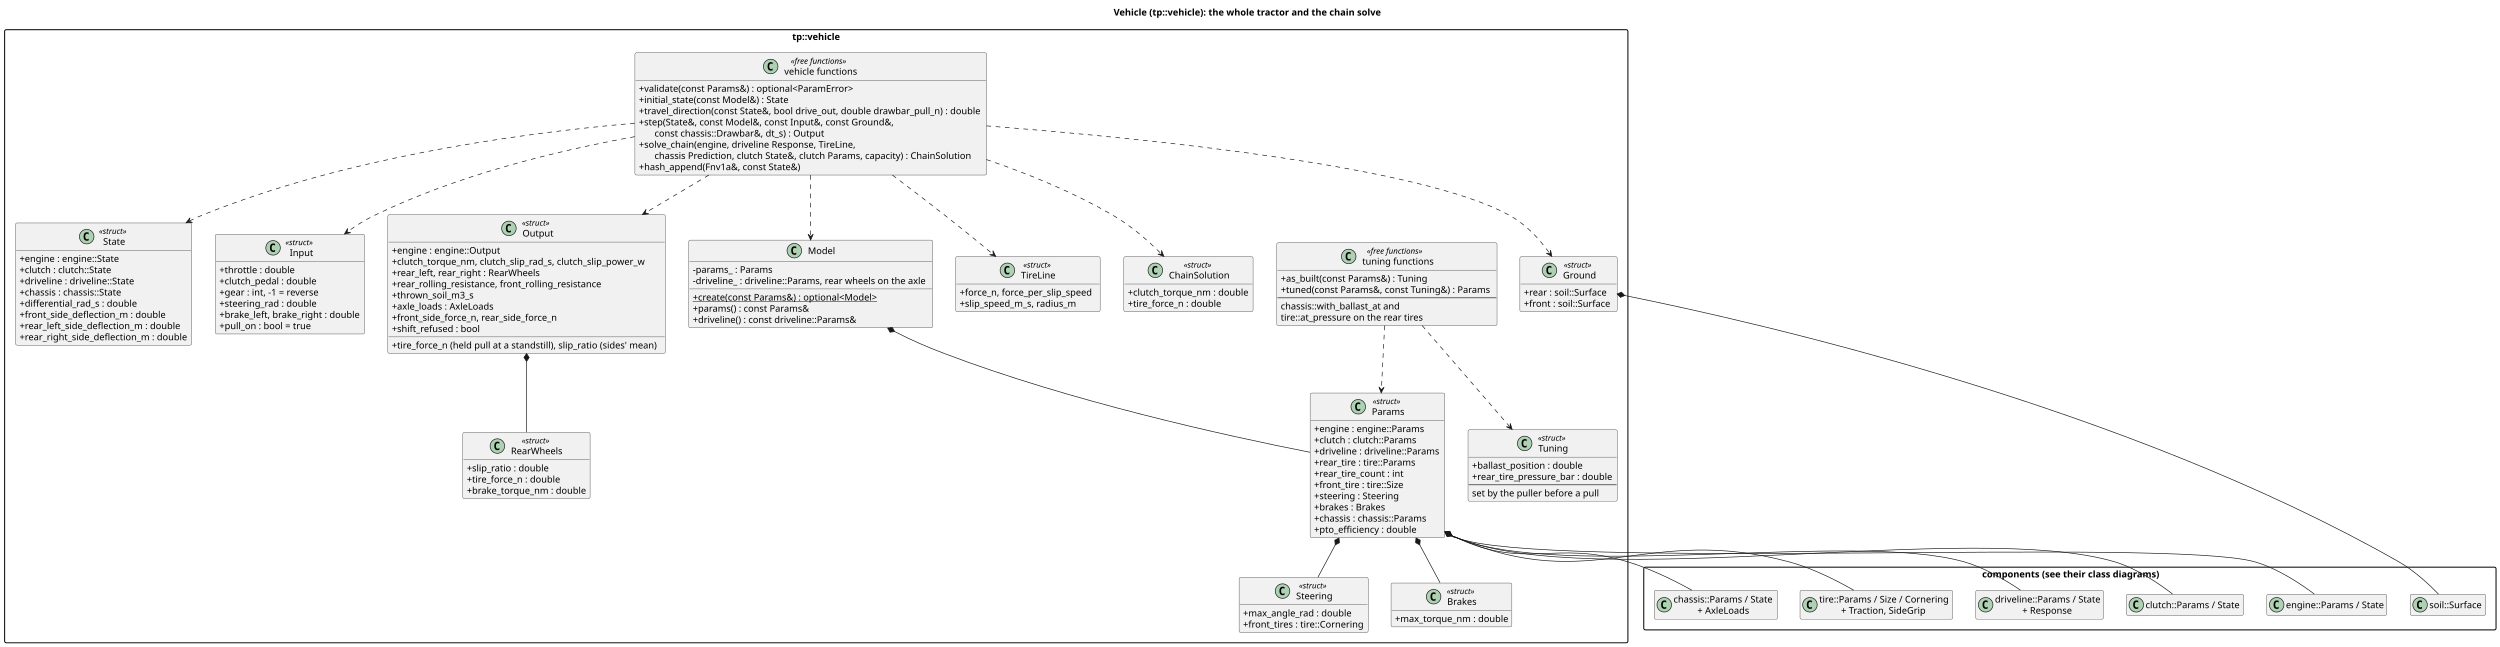
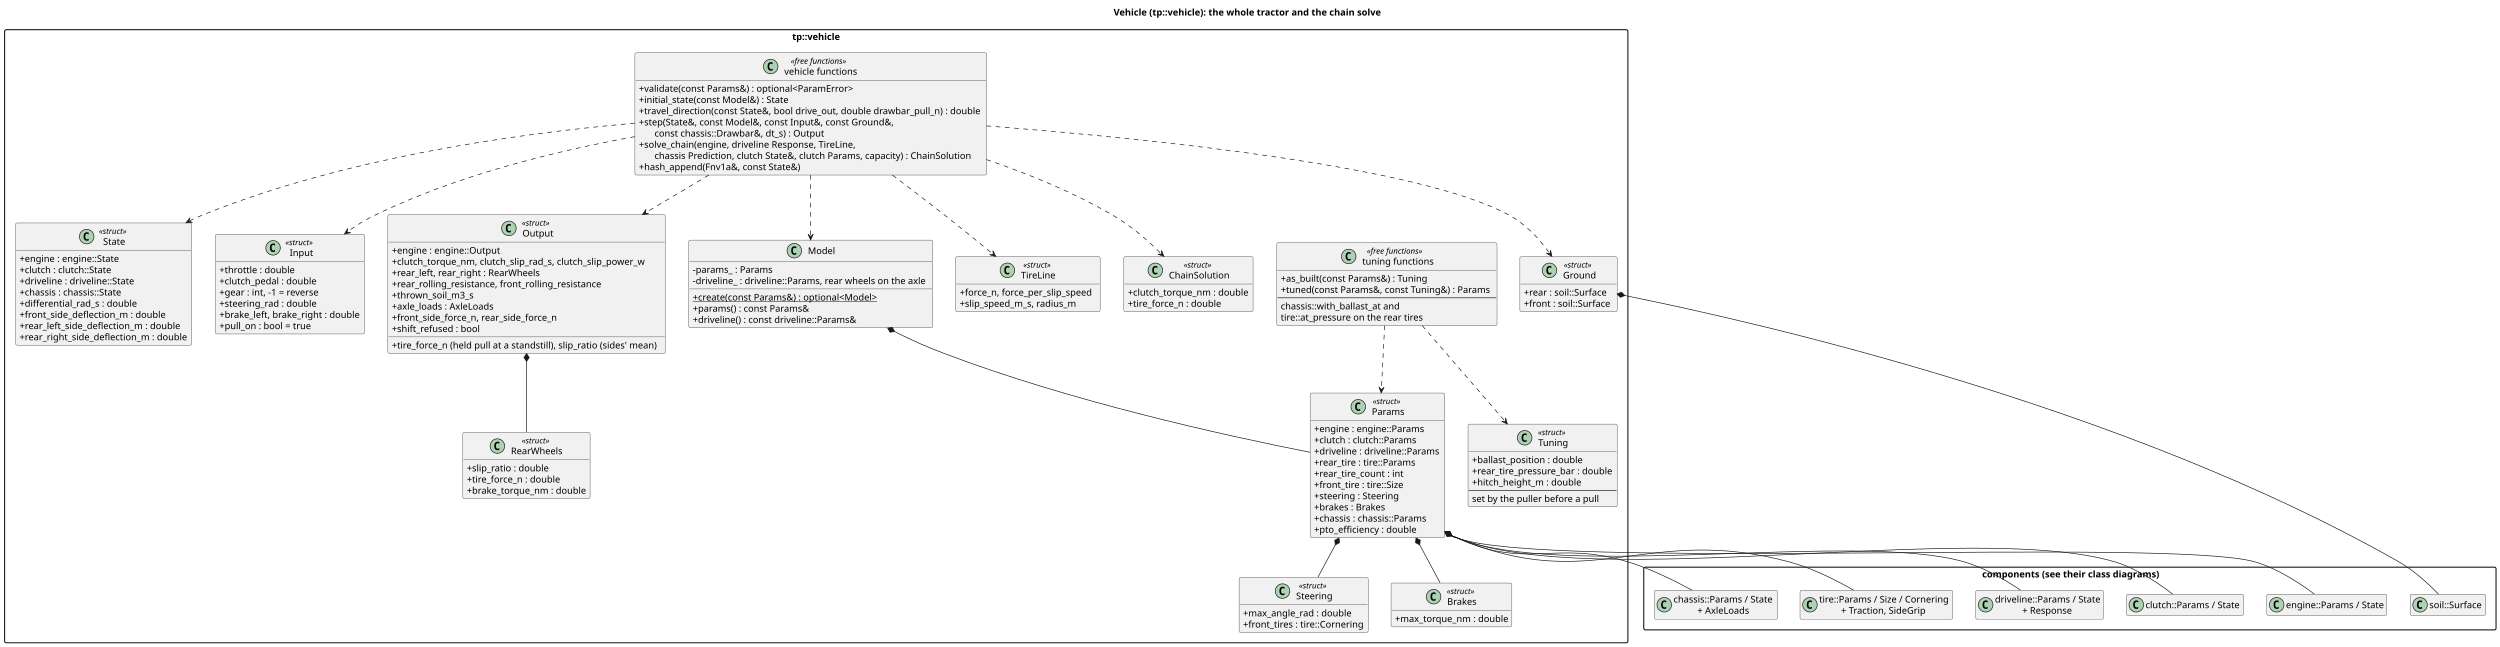
<svg xmlns="http://www.w3.org/2000/svg" contentStyleType="text/css" height="978px" preserveAspectRatio="none" style="width:3784px;height:978px;background:#FFFFFF;" version="1.1" viewBox="0 0 3784 978" width="3784px" zoomAndPan="magnify">
  <defs />
  <g>
    <text fill="#000000" font-family="sans-serif" font-size="14" font-weight="bold" lengthAdjust="spacing" textLength="398.87" x="1685.565" y="23.562">Vehicle (tp::vehicle): the whole tractor and the chain solve</text>
    <g id="cluster_components (see their class diagrams)">
      <rect fill="none" height="95" rx="2.5" ry="2.5" style="stroke:#000000;stroke-width:1.5;" width="1290" x="2488" y="858.439" />
      <text fill="#000000" font-family="sans-serif" font-size="14" font-weight="bold" lengthAdjust="spacing" textLength="265.644" x="3000.178" y="874.002">components (see their class diagrams)</text>
    </g>
    <g id="cluster_tp::vehicle">
      <rect fill="none" height="928" rx="2.5" ry="2.5" style="stroke:#000000;stroke-width:1.5;" width="2457" x="7" y="44.94" />
      <text fill="#000000" font-family="sans-serif" font-size="14" font-weight="bold" lengthAdjust="spacing" textLength="72.919" x="1199.041" y="60.502">tp::vehicle</text>
    </g>
    <g id="elem_Engine">
      <rect codeLine="7" fill="#F1F1F1" height="32" id="Engine" rx="2.5" ry="2.5" style="stroke:#181818;stroke-width:0.5;" width="181.584" x="3431" y="899.439" />
      <ellipse cx="3446" cy="915.439" fill="#ADD1B2" rx="11" ry="11" style="stroke:#181818;stroke-width:1.0;" />
      <path d="M3448.969,921.08 Q3448.391,921.377 3447.75,921.518 Q3447.109,921.674 3446.406,921.674 Q3443.906,921.674 3442.578,920.033 Q3441.266,918.377 3441.266,915.252 Q3441.266,912.127 3442.578,910.471 Q3443.906,908.814 3446.406,908.814 Q3447.109,908.814 3447.75,908.971 Q3448.406,909.127 3448.969,909.424 L3448.969,912.143 Q3448.344,911.564 3447.75,911.299 Q3447.156,911.018 3446.531,911.018 Q3445.188,911.018 3444.5,912.096 Q3443.812,913.158 3443.812,915.252 Q3443.812,917.346 3444.5,918.424 Q3445.188,919.486 3446.531,919.486 Q3447.156,919.486 3447.75,919.221 Q3448.344,918.939 3448.969,918.361 L3448.969,921.08 Z " fill="#000000" />
      <text fill="#000000" font-family="sans-serif" font-size="14" lengthAdjust="spacing" textLength="149.584" x="3460" y="920.532">engine::Params / State</text>
    </g>
    <g id="elem_Clutch">
      <rect codeLine="8" fill="#F1F1F1" height="32" id="Clutch" rx="2.5" ry="2.5" style="stroke:#181818;stroke-width:0.5;" width="177.264" x="3218.5" y="899.439" />
      <ellipse cx="3233.5" cy="915.439" fill="#ADD1B2" rx="11" ry="11" style="stroke:#181818;stroke-width:1.0;" />
      <path d="M3236.469,921.08 Q3235.891,921.377 3235.25,921.518 Q3234.609,921.674 3233.906,921.674 Q3231.406,921.674 3230.078,920.033 Q3228.766,918.377 3228.766,915.252 Q3228.766,912.127 3230.078,910.471 Q3231.406,908.814 3233.906,908.814 Q3234.609,908.814 3235.25,908.971 Q3235.906,909.127 3236.469,909.424 L3236.469,912.143 Q3235.844,911.564 3235.25,911.299 Q3234.656,911.018 3234.031,911.018 Q3232.688,911.018 3232,912.096 Q3231.312,913.158 3231.312,915.252 Q3231.312,917.346 3232,918.424 Q3232.688,919.486 3234.031,919.486 Q3234.656,919.486 3235.25,919.221 Q3235.844,918.939 3236.469,918.361 L3236.469,921.08 Z " fill="#000000" />
      <text fill="#000000" font-family="sans-serif" font-size="14" lengthAdjust="spacing" textLength="145.264" x="3247.5" y="920.532">clutch::Params / State</text>
    </g>
    <g id="elem_Driveline">
      <rect codeLine="9" fill="#F1F1F1" height="43.879" id="Driveline" rx="2.5" ry="2.5" style="stroke:#181818;stroke-width:0.5;" width="193.219" x="2990.5" y="893.439" />
      <ellipse cx="3005.5" cy="915.379" fill="#ADD1B2" rx="11" ry="11" style="stroke:#181818;stroke-width:1.0;" />
      <path d="M3008.469,921.019 Q3007.891,921.316 3007.25,921.457 Q3006.609,921.613 3005.906,921.613 Q3003.406,921.613 3002.078,919.973 Q3000.766,918.316 3000.766,915.191 Q3000.766,912.066 3002.078,910.41 Q3003.406,908.754 3005.906,908.754 Q3006.609,908.754 3007.25,908.91 Q3007.906,909.066 3008.469,909.363 L3008.469,912.082 Q3007.844,911.504 3007.25,911.238 Q3006.656,910.957 3006.031,910.957 Q3004.688,910.957 3004,912.035 Q3003.312,913.098 3003.312,915.191 Q3003.312,917.285 3004,918.363 Q3004.688,919.426 3006.031,919.426 Q3006.656,919.426 3007.25,919.16 Q3007.844,918.879 3008.469,918.301 L3008.469,921.019 Z " fill="#000000" />
      <text fill="#000000" font-family="sans-serif" font-size="14" lengthAdjust="spacing" textLength="161.219" x="3019.5" y="912.002">driveline::Params / State</text>
      <text fill="#000000" font-family="sans-serif" font-size="14" lengthAdjust="spacing" textLength="78.552" x="3060.834" y="928.941">+ Response</text>
    </g>
    <g id="elem_Tire">
      <rect codeLine="10" fill="#F1F1F1" height="43.879" id="Tire" rx="2.5" ry="2.5" style="stroke:#181818;stroke-width:0.5;" width="231.008" x="2724.5" y="893.439" />
      <ellipse cx="2739.5" cy="915.379" fill="#ADD1B2" rx="11" ry="11" style="stroke:#181818;stroke-width:1.0;" />
      <path d="M2742.469,921.019 Q2741.891,921.316 2741.25,921.457 Q2740.609,921.613 2739.906,921.613 Q2737.406,921.613 2736.078,919.973 Q2734.766,918.316 2734.766,915.191 Q2734.766,912.066 2736.078,910.41 Q2737.406,908.754 2739.906,908.754 Q2740.609,908.754 2741.25,908.91 Q2741.906,909.066 2742.469,909.363 L2742.469,912.082 Q2741.844,911.504 2741.25,911.238 Q2740.656,910.957 2740.031,910.957 Q2738.688,910.957 2738,912.035 Q2737.312,913.098 2737.312,915.191 Q2737.312,917.285 2738,918.363 Q2738.688,919.426 2740.031,919.426 Q2740.656,919.426 2741.25,919.16 Q2741.844,918.879 2742.469,918.301 L2742.469,921.019 Z " fill="#000000" />
      <text fill="#000000" font-family="sans-serif" font-size="14" lengthAdjust="spacing" textLength="199.008" x="2753.5" y="912.002">tire::Params / Size / Cornering</text>
      <text fill="#000000" font-family="sans-serif" font-size="14" lengthAdjust="spacing" textLength="132.761" x="2786.624" y="928.941">+ Traction, SideGrip</text>
    </g>
    <g id="elem_Surface">
      <rect codeLine="11" fill="#F1F1F1" height="32" id="Surface" rx="2.5" ry="2.5" style="stroke:#181818;stroke-width:0.5;" width="114.366" x="3648" y="899.439" />
      <ellipse cx="3663" cy="915.439" fill="#ADD1B2" rx="11" ry="11" style="stroke:#181818;stroke-width:1.0;" />
      <path d="M3665.969,921.08 Q3665.391,921.377 3664.75,921.518 Q3664.109,921.674 3663.406,921.674 Q3660.906,921.674 3659.578,920.033 Q3658.266,918.377 3658.266,915.252 Q3658.266,912.127 3659.578,910.471 Q3660.906,908.814 3663.406,908.814 Q3664.109,908.814 3664.75,908.971 Q3665.406,909.127 3665.969,909.424 L3665.969,912.143 Q3665.344,911.564 3664.75,911.299 Q3664.156,911.018 3663.531,911.018 Q3662.188,911.018 3661.5,912.096 Q3660.812,913.158 3660.812,915.252 Q3660.812,917.346 3661.5,918.424 Q3662.188,919.486 3663.531,919.486 Q3664.156,919.486 3664.75,919.221 Q3665.344,918.939 3665.969,918.361 L3665.969,921.08 Z " fill="#000000" />
      <text fill="#000000" font-family="sans-serif" font-size="14" lengthAdjust="spacing" textLength="82.366" x="3677" y="920.532">soil::Surface</text>
    </g>
    <g id="elem_Chassis">
      <rect codeLine="12" fill="#F1F1F1" height="43.879" id="Chassis" rx="2.5" ry="2.5" style="stroke:#181818;stroke-width:0.5;" width="186.438" x="2504" y="893.439" />
      <ellipse cx="2519" cy="915.379" fill="#ADD1B2" rx="11" ry="11" style="stroke:#181818;stroke-width:1.0;" />
      <path d="M2521.969,921.019 Q2521.391,921.316 2520.75,921.457 Q2520.109,921.613 2519.406,921.613 Q2516.906,921.613 2515.578,919.973 Q2514.266,918.316 2514.266,915.191 Q2514.266,912.066 2515.578,910.41 Q2516.906,908.754 2519.406,908.754 Q2520.109,908.754 2520.75,908.91 Q2521.406,909.066 2521.969,909.363 L2521.969,912.082 Q2521.344,911.504 2520.75,911.238 Q2520.156,910.957 2519.531,910.957 Q2518.188,910.957 2517.5,912.035 Q2516.812,913.098 2516.812,915.191 Q2516.812,917.285 2517.5,918.363 Q2518.188,919.426 2519.531,919.426 Q2520.156,919.426 2520.75,919.16 Q2521.344,918.879 2521.969,918.301 L2521.969,921.019 Z " fill="#000000" />
      <text fill="#000000" font-family="sans-serif" font-size="14" lengthAdjust="spacing" textLength="154.438" x="2533" y="912.002">chassis::Params / State</text>
      <text fill="#000000" font-family="sans-serif" font-size="14" lengthAdjust="spacing" textLength="82.189" x="2569.124" y="928.941">+ AxleLoads</text>
    </g>
    <g id="elem_Params">
      <rect codeLine="16" fill="#F1F1F1" height="218.853" id="Params" rx="2.5" ry="2.5" style="stroke:#181818;stroke-width:0.5;" width="203.782" x="1983" y="594.939" />
      <ellipse cx="2055.847" cy="615.669" fill="#ADD1B2" rx="11" ry="11" style="stroke:#181818;stroke-width:1.0;" />
      <path d="M2058.816,621.31 Q2058.238,621.606 2057.597,621.747 Q2056.956,621.903 2056.253,621.903 Q2053.753,621.903 2052.425,620.263 Q2051.113,618.606 2051.113,615.481 Q2051.113,612.356 2052.425,610.7 Q2053.753,609.044 2056.253,609.044 Q2056.956,609.044 2057.597,609.2 Q2058.253,609.356 2058.816,609.653 L2058.816,612.372 Q2058.191,611.794 2057.597,611.528 Q2057.003,611.247 2056.378,611.247 Q2055.035,611.247 2054.347,612.325 Q2053.66,613.388 2053.66,615.481 Q2053.66,617.575 2054.347,618.653 Q2055.035,619.716 2056.378,619.716 Q2057.003,619.716 2057.597,619.45 Q2058.191,619.169 2058.816,618.591 L2058.816,621.31 Z " fill="#000000" />
      <text fill="#000000" font-family="sans-serif" font-size="12" font-style="italic" lengthAdjust="spacing" textLength="46.676" x="2077.803" y="611.564">«struct»</text>
      <text fill="#000000" font-family="sans-serif" font-size="14" lengthAdjust="spacing" textLength="49.588" x="2076.347" y="628.021">Params</text>
      <line style="stroke:#181818;stroke-width:0.5;" x1="1984" x2="2185.782" y1="636.398" y2="636.398" />
      <text fill="#000000" font-family="sans-serif" font-size="14" lengthAdjust="spacing" textLength="168.513" x="1989" y="653.961">+engine : engine::Params</text>
      <text fill="#000000" font-family="sans-serif" font-size="14" lengthAdjust="spacing" textLength="159.872" x="1989" y="670.9">+clutch : clutch::Params</text>
      <text fill="#000000" font-family="sans-serif" font-size="14" lengthAdjust="spacing" textLength="191.782" x="1989" y="687.84">+driveline : driveline::Params</text>
      <text fill="#000000" font-family="sans-serif" font-size="14" lengthAdjust="spacing" textLength="154.581" x="1989" y="704.779">+rear_tire : tire::Params</text>
      <text fill="#000000" font-family="sans-serif" font-size="14" lengthAdjust="spacing" textLength="135.673" x="1989" y="721.719">+rear_tire_count : int</text>
      <text fill="#000000" font-family="sans-serif" font-size="14" lengthAdjust="spacing" textLength="138.394" x="1989" y="738.658">+front_tire : tire::Size</text>
      <text fill="#000000" font-family="sans-serif" font-size="14" lengthAdjust="spacing" textLength="130.389" x="1989" y="755.598">+steering : Steering</text>
      <text fill="#000000" font-family="sans-serif" font-size="14" lengthAdjust="spacing" textLength="111.638" x="1989" y="772.537">+brakes : Brakes</text>
      <text fill="#000000" font-family="sans-serif" font-size="14" lengthAdjust="spacing" textLength="178.22" x="1989" y="789.477">+chassis : chassis::Params</text>
      <text fill="#000000" font-family="sans-serif" font-size="14" lengthAdjust="spacing" textLength="160.077" x="1989" y="806.416">+pto_efficiency : double</text>
    </g>
    <g id="elem_Steering">
      <rect codeLine="28" fill="#F1F1F1" height="83.338" id="Steering" rx="2.5" ry="2.5" style="stroke:#181818;stroke-width:0.5;" width="195.36" x="1875.5" y="873.939" />
      <ellipse cx="1941.227" cy="894.669" fill="#ADD1B2" rx="11" ry="11" style="stroke:#181818;stroke-width:1.0;" />
      <path d="M1944.196,900.31 Q1943.618,900.606 1942.977,900.747 Q1942.337,900.903 1941.634,900.903 Q1939.134,900.903 1937.806,899.263 Q1936.493,897.606 1936.493,894.481 Q1936.493,891.356 1937.806,889.7 Q1939.134,888.044 1941.634,888.044 Q1942.337,888.044 1942.977,888.2 Q1943.634,888.356 1944.196,888.653 L1944.196,891.372 Q1943.571,890.794 1942.977,890.528 Q1942.384,890.247 1941.759,890.247 Q1940.415,890.247 1939.727,891.325 Q1939.04,892.388 1939.04,894.481 Q1939.04,896.575 1939.727,897.653 Q1940.415,898.716 1941.759,898.716 Q1942.384,898.716 1942.977,898.45 Q1943.571,898.169 1944.196,897.591 L1944.196,900.31 Z " fill="#000000" />
      <text fill="#000000" font-family="sans-serif" font-size="12" font-style="italic" lengthAdjust="spacing" textLength="46.676" x="1966.092" y="890.564">«struct»</text>
      <text fill="#000000" font-family="sans-serif" font-size="14" lengthAdjust="spacing" textLength="55.405" x="1961.727" y="907.021">Steering</text>
      <line style="stroke:#181818;stroke-width:0.5;" x1="1876.5" x2="2069.86" y1="915.398" y2="915.398" />
      <text fill="#000000" font-family="sans-serif" font-size="14" lengthAdjust="spacing" textLength="165.054" x="1881.5" y="932.961">+max_angle_rad : double</text>
      <text fill="#000000" font-family="sans-serif" font-size="14" lengthAdjust="spacing" textLength="183.36" x="1881.5" y="949.9">+front_tires : tire::Cornering</text>
    </g>
    <g id="elem_Brakes">
      <rect codeLine="32" fill="#F1F1F1" height="66.398" id="Brakes" rx="2.5" ry="2.5" style="stroke:#181818;stroke-width:0.5;" width="182.871" x="2105.5" y="882.439" />
      <ellipse cx="2169.922" cy="903.169" fill="#ADD1B2" rx="11" ry="11" style="stroke:#181818;stroke-width:1.0;" />
      <path d="M2172.891,908.81 Q2172.312,909.106 2171.672,909.247 Q2171.031,909.403 2170.328,909.403 Q2167.828,909.403 2166.5,907.763 Q2165.188,906.106 2165.188,902.981 Q2165.188,899.856 2166.5,898.2 Q2167.828,896.544 2170.328,896.544 Q2171.031,896.544 2171.672,896.7 Q2172.328,896.856 2172.891,897.153 L2172.891,899.872 Q2172.266,899.294 2171.672,899.028 Q2171.078,898.747 2170.453,898.747 Q2169.109,898.747 2168.422,899.825 Q2167.734,900.888 2167.734,902.981 Q2167.734,905.075 2168.422,906.153 Q2169.109,907.216 2170.453,907.216 Q2171.078,907.216 2171.672,906.95 Q2172.266,906.669 2172.891,906.091 L2172.891,908.81 Z " fill="#000000" />
      <text fill="#000000" font-family="sans-serif" font-size="12" font-style="italic" lengthAdjust="spacing" textLength="46.676" x="2189.848" y="899.064">«struct»</text>
      <text fill="#000000" font-family="sans-serif" font-size="14" lengthAdjust="spacing" textLength="45.527" x="2190.422" y="915.521">Brakes</text>
      <line style="stroke:#181818;stroke-width:0.5;" x1="2106.5" x2="2287.371" y1="923.898" y2="923.898" />
      <text fill="#000000" font-family="sans-serif" font-size="14" lengthAdjust="spacing" textLength="170.871" x="2111.5" y="941.461">+max_torque_nm : double</text>
    </g>
    <g id="elem_Model">
      <rect codeLine="35" fill="#F1F1F1" height="132.697" id="Model" rx="2.5" ry="2.5" style="stroke:#181818;stroke-width:0.5;" width="369.212" x="1042.5" y="363.44" />
      <ellipse cx="1202.273" cy="379.44" fill="#ADD1B2" rx="11" ry="11" style="stroke:#181818;stroke-width:1.0;" />
      <path d="M1205.242,385.08 Q1204.664,385.377 1204.023,385.518 Q1203.382,385.674 1202.679,385.674 Q1200.179,385.674 1198.851,384.033 Q1197.539,382.377 1197.539,379.252 Q1197.539,376.127 1198.851,374.471 Q1200.179,372.815 1202.679,372.815 Q1203.382,372.815 1204.023,372.971 Q1204.679,373.127 1205.242,373.424 L1205.242,376.143 Q1204.617,375.565 1204.023,375.299 Q1203.429,375.018 1202.804,375.018 Q1201.46,375.018 1200.773,376.096 Q1200.085,377.158 1200.085,379.252 Q1200.085,381.346 1200.773,382.424 Q1201.46,383.486 1202.804,383.486 Q1203.429,383.486 1204.023,383.221 Q1204.617,382.94 1205.242,382.361 L1205.242,385.08 Z " fill="#000000" />
      <text fill="#000000" font-family="sans-serif" font-size="14" lengthAdjust="spacing" textLength="41.166" x="1222.773" y="384.532">Model</text>
      <line style="stroke:#181818;stroke-width:0.5;" x1="1043.5" x2="1410.712" y1="395.44" y2="395.44" />
      <text fill="#000000" font-family="sans-serif" font-size="14" lengthAdjust="spacing" textLength="123.539" x="1048.5" y="413.002">-params_ : Params</text>
      <text fill="#000000" font-family="sans-serif" font-size="14" lengthAdjust="spacing" textLength="357.212" x="1048.5" y="429.941">-driveline_ : driveline::Params, rear wheels on the axle</text>
      <line style="stroke:#181818;stroke-width:0.5;" x1="1043.5" x2="1410.712" y1="437.318" y2="437.318" />
      <text fill="#000000" font-family="sans-serif" font-size="14" lengthAdjust="spacing" text-decoration="underline" textLength="285.141" x="1048.5" y="454.881">+create(const Params&amp;) : optional&lt;Model&gt;</text>
      <text fill="#000000" font-family="sans-serif" font-size="14" lengthAdjust="spacing" textLength="179.778" x="1048.5" y="471.82">+params() : const Params&amp;</text>
      <text fill="#000000" font-family="sans-serif" font-size="14" lengthAdjust="spacing" textLength="251.583" x="1048.5" y="488.76">+driveline() : const driveline::Params&amp;</text>
    </g>
    <g id="elem_State">
      <rect codeLine="42" fill="#F1F1F1" height="184.975" id="State" rx="2.5" ry="2.5" style="stroke:#181818;stroke-width:0.5;" width="266.632" x="23.5" y="337.44" />
      <ellipse cx="131.228" cy="358.169" fill="#ADD1B2" rx="11" ry="11" style="stroke:#181818;stroke-width:1.0;" />
      <path d="M134.197,363.81 Q133.619,364.106 132.978,364.247 Q132.337,364.403 131.634,364.403 Q129.134,364.403 127.806,362.763 Q126.494,361.106 126.494,357.981 Q126.494,354.856 127.806,353.2 Q129.134,351.544 131.634,351.544 Q132.337,351.544 132.978,351.7 Q133.634,351.856 134.197,352.153 L134.197,354.872 Q133.572,354.294 132.978,354.028 Q132.384,353.747 131.759,353.747 Q130.416,353.747 129.728,354.825 Q129.041,355.888 129.041,357.981 Q129.041,360.075 129.728,361.153 Q130.416,362.216 131.759,362.216 Q132.384,362.216 132.978,361.95 Q133.572,361.669 134.197,361.091 L134.197,363.81 Z " fill="#000000" />
      <text fill="#000000" font-family="sans-serif" font-size="12" font-style="italic" lengthAdjust="spacing" textLength="46.676" x="149.728" y="354.065">«struct»</text>
      <text fill="#000000" font-family="sans-serif" font-size="14" lengthAdjust="spacing" textLength="34.166" x="155.983" y="370.522">State</text>
      <line style="stroke:#181818;stroke-width:0.5;" x1="24.5" x2="289.132" y1="378.898" y2="378.898" />
      <text fill="#000000" font-family="sans-serif" font-size="14" lengthAdjust="spacing" textLength="153.091" x="29.5" y="396.461">+engine : engine::State</text>
      <text fill="#000000" font-family="sans-serif" font-size="14" lengthAdjust="spacing" textLength="144.45" x="29.5" y="413.4">+clutch : clutch::State</text>
      <text fill="#000000" font-family="sans-serif" font-size="14" lengthAdjust="spacing" textLength="176.36" x="29.5" y="430.34">+driveline : driveline::State</text>
      <text fill="#000000" font-family="sans-serif" font-size="14" lengthAdjust="spacing" textLength="162.798" x="29.5" y="447.279">+chassis : chassis::State</text>
      <text fill="#000000" font-family="sans-serif" font-size="14" lengthAdjust="spacing" textLength="179.819" x="29.5" y="464.219">+differential_rad_s : double</text>
      <text fill="#000000" font-family="sans-serif" font-size="14" lengthAdjust="spacing" textLength="223.275" x="29.5" y="481.158">+front_side_deflection_m : double</text>
      <text fill="#000000" font-family="sans-serif" font-size="14" lengthAdjust="spacing" textLength="245.841" x="29.5" y="498.098">+rear_left_side_deflection_m : double</text>
      <text fill="#000000" font-family="sans-serif" font-size="14" lengthAdjust="spacing" textLength="254.632" x="29.5" y="515.037">+rear_right_side_deflection_m : double</text>
    </g>
    <g id="elem_Input">
      <rect codeLine="52" fill="#F1F1F1" height="151.096" id="Input" rx="2.5" ry="2.5" style="stroke:#181818;stroke-width:0.5;" width="225.801" x="326" y="354.44" />
      <ellipse cx="413.312" cy="375.169" fill="#ADD1B2" rx="11" ry="11" style="stroke:#181818;stroke-width:1.0;" />
      <path d="M416.281,380.81 Q415.703,381.106 415.062,381.247 Q414.422,381.403 413.719,381.403 Q411.219,381.403 409.891,379.763 Q408.578,378.106 408.578,374.981 Q408.578,371.856 409.891,370.2 Q411.219,368.544 413.719,368.544 Q414.422,368.544 415.062,368.7 Q415.719,368.856 416.281,369.153 L416.281,371.872 Q415.656,371.294 415.062,371.028 Q414.469,370.747 413.844,370.747 Q412.5,370.747 411.812,371.825 Q411.125,372.888 411.125,374.981 Q411.125,377.075 411.812,378.153 Q412.5,379.216 413.844,379.216 Q414.469,379.216 415.062,378.95 Q415.656,378.669 416.281,378.091 L416.281,380.81 Z " fill="#000000" />
      <text fill="#000000" font-family="sans-serif" font-size="12" font-style="italic" lengthAdjust="spacing" textLength="46.676" x="431.812" y="371.065">«struct»</text>
      <text fill="#000000" font-family="sans-serif" font-size="14" lengthAdjust="spacing" textLength="33.462" x="438.419" y="387.522">Input</text>
      <line style="stroke:#181818;stroke-width:0.5;" x1="327" x2="550.801" y1="395.898" y2="395.898" />
      <text fill="#000000" font-family="sans-serif" font-size="14" lengthAdjust="spacing" textLength="113.777" x="332" y="413.461">+throttle : double</text>
      <text fill="#000000" font-family="sans-serif" font-size="14" lengthAdjust="spacing" textLength="150.008" x="332" y="430.4">+clutch_pedal : double</text>
      <text fill="#000000" font-family="sans-serif" font-size="14" lengthAdjust="spacing" textLength="154.82" x="332" y="447.34">+gear : int, -1 = reverse</text>
      <text fill="#000000" font-family="sans-serif" font-size="14" lengthAdjust="spacing" textLength="148.442" x="332" y="464.279">+steering_rad : double</text>
      <text fill="#000000" font-family="sans-serif" font-size="14" lengthAdjust="spacing" textLength="213.801" x="332" y="481.219">+brake_left, brake_right : double</text>
      <text fill="#000000" font-family="sans-serif" font-size="14" lengthAdjust="spacing" textLength="140.034" x="332" y="498.158">+pull_on : bool = true</text>
    </g>
    <g id="elem_RearWheels">
      <rect codeLine="60" fill="#F1F1F1" height="100.277" id="RearWheels" rx="2.5" ry="2.5" style="stroke:#181818;stroke-width:0.5;" width="192.653" x="700.5" y="654.439" />
      <ellipse cx="752.836" cy="675.169" fill="#ADD1B2" rx="11" ry="11" style="stroke:#181818;stroke-width:1.0;" />
      <path d="M755.805,680.81 Q755.227,681.106 754.586,681.247 Q753.945,681.403 753.242,681.403 Q750.742,681.403 749.414,679.763 Q748.102,678.106 748.102,674.981 Q748.102,671.856 749.414,670.2 Q750.742,668.544 753.242,668.544 Q753.945,668.544 754.586,668.7 Q755.242,668.856 755.805,669.153 L755.805,671.872 Q755.18,671.294 754.586,671.028 Q753.992,670.747 753.367,670.747 Q752.023,670.747 751.336,671.825 Q750.648,672.888 750.648,674.981 Q750.648,677.075 751.336,678.153 Q752.023,679.216 753.367,679.216 Q753.992,679.216 754.586,678.95 Q755.18,678.669 755.805,678.091 L755.805,680.81 Z " fill="#000000" />
      <text fill="#000000" font-family="sans-serif" font-size="12" font-style="italic" lengthAdjust="spacing" textLength="46.676" x="789.739" y="671.064">«struct»</text>
      <text fill="#000000" font-family="sans-serif" font-size="14" lengthAdjust="spacing" textLength="79.481" x="773.336" y="687.521">RearWheels</text>
      <line style="stroke:#181818;stroke-width:0.5;" x1="701.5" x2="892.153" y1="695.898" y2="695.898" />
      <text fill="#000000" font-family="sans-serif" font-size="14" lengthAdjust="spacing" textLength="125.166" x="706.5" y="713.461">+slip_ratio : double</text>
      <text fill="#000000" font-family="sans-serif" font-size="14" lengthAdjust="spacing" textLength="143.992" x="706.5" y="730.4">+tire_force_n : double</text>
      <text fill="#000000" font-family="sans-serif" font-size="14" lengthAdjust="spacing" textLength="180.653" x="706.5" y="747.34">+brake_torque_nm : double</text>
    </g>
    <g id="elem_Ground">
      <rect codeLine="65" fill="#F1F1F1" height="83.338" id="Ground" rx="2.5" ry="2.5" style="stroke:#181818;stroke-width:0.5;" width="147.235" x="2300.5" y="388.44" />
      <ellipse cx="2345.251" cy="409.169" fill="#ADD1B2" rx="11" ry="11" style="stroke:#181818;stroke-width:1.0;" />
      <path d="M2348.22,414.81 Q2347.642,415.106 2347.001,415.247 Q2346.361,415.403 2345.658,415.403 Q2343.158,415.403 2341.83,413.763 Q2340.517,412.106 2340.517,408.981 Q2340.517,405.856 2341.83,404.2 Q2343.158,402.544 2345.658,402.544 Q2346.361,402.544 2347.001,402.7 Q2347.658,402.856 2348.22,403.153 L2348.22,405.872 Q2347.595,405.294 2347.001,405.028 Q2346.408,404.747 2345.783,404.747 Q2344.439,404.747 2343.751,405.825 Q2343.064,406.888 2343.064,408.981 Q2343.064,411.075 2343.751,412.153 Q2344.439,413.216 2345.783,413.216 Q2346.408,413.216 2347.001,412.95 Q2347.595,412.669 2348.22,412.091 L2348.22,414.81 Z " fill="#000000" />
      <text fill="#000000" font-family="sans-serif" font-size="12" font-style="italic" lengthAdjust="spacing" textLength="46.676" x="2367.03" y="405.065">«struct»</text>
      <text fill="#000000" font-family="sans-serif" font-size="14" lengthAdjust="spacing" textLength="49.232" x="2365.751" y="421.522">Ground</text>
      <line style="stroke:#181818;stroke-width:0.5;" x1="2301.5" x2="2446.735" y1="429.898" y2="429.898" />
      <text fill="#000000" font-family="sans-serif" font-size="14" lengthAdjust="spacing" textLength="130.102" x="2306.5" y="447.461">+rear : soil::Surface</text>
      <text fill="#000000" font-family="sans-serif" font-size="14" lengthAdjust="spacing" textLength="135.235" x="2306.5" y="464.4">+front : soil::Surface</text>
    </g>
    <g id="elem_Output">
      <rect codeLine="69" fill="#F1F1F1" height="209.914" id="Output" rx="2.5" ry="2.5" style="stroke:#181818;stroke-width:0.5;" width="420.112" x="587" y="324.94" />
      <ellipse cx="770.309" cy="345.669" fill="#ADD1B2" rx="11" ry="11" style="stroke:#181818;stroke-width:1.0;" />
      <path d="M773.278,351.31 Q772.7,351.606 772.059,351.747 Q771.418,351.903 770.715,351.903 Q768.215,351.903 766.887,350.263 Q765.575,348.606 765.575,345.481 Q765.575,342.356 766.887,340.7 Q768.215,339.044 770.715,339.044 Q771.418,339.044 772.059,339.2 Q772.715,339.356 773.278,339.653 L773.278,342.372 Q772.653,341.794 772.059,341.528 Q771.465,341.247 770.84,341.247 Q769.497,341.247 768.809,342.325 Q768.122,343.388 768.122,345.481 Q768.122,347.575 768.809,348.653 Q769.497,349.716 770.84,349.716 Q771.465,349.716 772.059,349.45 Q772.653,349.169 773.278,348.591 L773.278,351.31 Z " fill="#000000" />
      <text fill="#000000" font-family="sans-serif" font-size="12" font-style="italic" lengthAdjust="spacing" textLength="46.676" x="789.968" y="341.565">«struct»</text>
      <text fill="#000000" font-family="sans-serif" font-size="14" lengthAdjust="spacing" textLength="44.994" x="790.809" y="358.022">Output</text>
      <line style="stroke:#181818;stroke-width:0.5;" x1="588" x2="1006.112" y1="366.398" y2="366.398" />
      <text fill="#000000" font-family="sans-serif" font-size="14" lengthAdjust="spacing" textLength="163.919" x="593" y="383.961">+engine : engine::Output</text>
      <text fill="#000000" font-family="sans-serif" font-size="14" lengthAdjust="spacing" textLength="389.539" x="593" y="400.9">+clutch_torque_nm, clutch_slip_rad_s, clutch_slip_power_w</text>
      <text fill="#000000" font-family="sans-serif" font-size="14" lengthAdjust="spacing" textLength="225.941" x="593" y="417.84">+rear_left, rear_right : RearWheels</text>
      <text fill="#000000" font-family="sans-serif" font-size="14" lengthAdjust="spacing" textLength="319.375" x="593" y="434.779">+rear_rolling_resistance, front_rolling_resistance</text>
      <text fill="#000000" font-family="sans-serif" font-size="14" lengthAdjust="spacing" textLength="125.535" x="593" y="451.719">+thrown_soil_m3_s</text>
      <text fill="#000000" font-family="sans-serif" font-size="14" lengthAdjust="spacing" textLength="159.209" x="593" y="468.658">+axle_loads : AxleLoads</text>
      <text fill="#000000" font-family="sans-serif" font-size="14" lengthAdjust="spacing" textLength="255.391" x="593" y="485.598">+front_side_force_n, rear_side_force_n</text>
      <text fill="#000000" font-family="sans-serif" font-size="14" lengthAdjust="spacing" textLength="136.144" x="593" y="502.537">+shift_refused : bool</text>
      <line style="stroke:#181818;stroke-width:0.5;" x1="588" x2="1006.112" y1="509.914" y2="509.914" />
      <text fill="#000000" font-family="sans-serif" font-size="14" lengthAdjust="spacing" textLength="408.112" x="593" y="527.477">+tire_force_n (held pull at a standstill), slip_ratio (sides' mean)</text>
    </g>
    <g id="elem_TireLine">
      <rect codeLine="80" fill="#F1F1F1" height="83.338" id="TireLine" rx="2.5" ry="2.5" style="stroke:#181818;stroke-width:0.5;" width="218.664" x="1446.5" y="388.44" />
      <ellipse cx="1524.782" cy="409.169" fill="#ADD1B2" rx="11" ry="11" style="stroke:#181818;stroke-width:1.0;" />
      <path d="M1527.751,414.81 Q1527.172,415.106 1526.532,415.247 Q1525.891,415.403 1525.188,415.403 Q1522.688,415.403 1521.36,413.763 Q1520.047,412.106 1520.047,408.981 Q1520.047,405.856 1521.36,404.2 Q1522.688,402.544 1525.188,402.544 Q1525.891,402.544 1526.532,402.7 Q1527.188,402.856 1527.751,403.153 L1527.751,405.872 Q1527.126,405.294 1526.532,405.028 Q1525.938,404.747 1525.313,404.747 Q1523.969,404.747 1523.282,405.825 Q1522.594,406.888 1522.594,408.981 Q1522.594,411.075 1523.282,412.153 Q1523.969,413.216 1525.313,413.216 Q1525.938,413.216 1526.532,412.95 Q1527.126,412.669 1527.751,412.091 L1527.751,414.81 Z " fill="#000000" />
      <text fill="#000000" font-family="sans-serif" font-size="12" font-style="italic" lengthAdjust="spacing" textLength="46.676" x="1548.744" y="405.065">«struct»</text>
      <text fill="#000000" font-family="sans-serif" font-size="14" lengthAdjust="spacing" textLength="53.601" x="1545.282" y="421.522">TireLine</text>
      <line style="stroke:#181818;stroke-width:0.5;" x1="1447.5" x2="1664.164" y1="429.898" y2="429.898" />
      <text fill="#000000" font-family="sans-serif" font-size="14" lengthAdjust="spacing" textLength="206.664" x="1452.5" y="447.461">+force_n, force_per_slip_speed</text>
      <text fill="#000000" font-family="sans-serif" font-size="14" lengthAdjust="spacing" textLength="179.054" x="1452.5" y="464.4">+slip_speed_m_s, radius_m</text>
    </g>
    <g id="elem_ChainSolution">
      <rect codeLine="84" fill="#F1F1F1" height="83.338" id="ChainSolution" rx="2.5" ry="2.5" style="stroke:#181818;stroke-width:0.5;" width="195.627" x="1701" y="388.44" />
      <ellipse cx="1748.708" cy="409.169" fill="#ADD1B2" rx="11" ry="11" style="stroke:#181818;stroke-width:1.0;" />
      <path d="M1751.677,414.81 Q1751.099,415.106 1750.458,415.247 Q1749.817,415.403 1749.114,415.403 Q1746.614,415.403 1745.286,413.763 Q1743.974,412.106 1743.974,408.981 Q1743.974,405.856 1745.286,404.2 Q1746.614,402.544 1749.114,402.544 Q1749.817,402.544 1750.458,402.7 Q1751.114,402.856 1751.677,403.153 L1751.677,405.872 Q1751.052,405.294 1750.458,405.028 Q1749.864,404.747 1749.239,404.747 Q1747.896,404.747 1747.208,405.825 Q1746.521,406.888 1746.521,408.981 Q1746.521,411.075 1747.208,412.153 Q1747.896,413.216 1749.239,413.216 Q1749.864,413.216 1750.458,412.95 Q1751.052,412.669 1751.677,412.091 L1751.677,414.81 Z " fill="#000000" />
      <text fill="#000000" font-family="sans-serif" font-size="12" font-style="italic" lengthAdjust="spacing" textLength="46.676" x="1791.726" y="405.065">«struct»</text>
      <text fill="#000000" font-family="sans-serif" font-size="14" lengthAdjust="spacing" textLength="91.711" x="1769.208" y="421.522">ChainSolution</text>
      <line style="stroke:#181818;stroke-width:0.5;" x1="1702" x2="1895.627" y1="429.898" y2="429.898" />
      <text fill="#000000" font-family="sans-serif" font-size="14" lengthAdjust="spacing" textLength="183.627" x="1707" y="447.461">+clutch_torque_nm : double</text>
      <text fill="#000000" font-family="sans-serif" font-size="14" lengthAdjust="spacing" textLength="143.992" x="1707" y="464.4">+tire_force_n : double</text>
    </g>
    <g id="elem_Tuning">
-       <rect codeLine="88" fill="#F1F1F1" height="108.277" id="Tuning" rx="2.5" ry="2.5" style="stroke:#181818;stroke-width:0.5;" width="225.862" x="2222" y="650.439" />
-       <ellipse cx="2307.764" cy="671.169" fill="#ADD1B2" rx="11" ry="11" style="stroke:#181818;stroke-width:1.0;" />
-       <path d="M2310.732,676.81 Q2310.154,677.106 2309.514,677.247 Q2308.873,677.403 2308.17,677.403 Q2305.67,677.403 2304.342,675.763 Q2303.029,674.106 2303.029,670.981 Q2303.029,667.856 2304.342,666.2 Q2305.67,664.544 2308.17,664.544 Q2308.873,664.544 2309.514,664.7 Q2310.17,664.856 2310.732,665.153 L2310.732,667.872 Q2310.107,667.294 2309.514,667.028 Q2308.92,666.747 2308.295,666.747 Q2306.951,666.747 2306.264,667.825 Q2305.576,668.888 2305.576,670.981 Q2305.576,673.075 2306.264,674.153 Q2306.951,675.216 2308.295,675.216 Q2308.92,675.216 2309.514,674.95 Q2310.107,674.669 2310.732,674.091 L2310.732,676.81 Z " fill="#000000" />
-       <text fill="#000000" font-family="sans-serif" font-size="12" font-style="italic" lengthAdjust="spacing" textLength="46.676" x="2327.843" y="667.064">«struct»</text>
-       <text fill="#000000" font-family="sans-serif" font-size="14" lengthAdjust="spacing" textLength="45.835" x="2328.264" y="683.521">Tuning</text>
-       <line style="stroke:#181818;stroke-width:0.5;" x1="2223" x2="2446.862" y1="691.898" y2="691.898" />
-       <text fill="#000000" font-family="sans-serif" font-size="14" lengthAdjust="spacing" textLength="168.356" x="2228" y="709.461">+ballast_position : double</text>
-       <text fill="#000000" font-family="sans-serif" font-size="14" lengthAdjust="spacing" textLength="213.862" x="2228" y="726.4">+rear_tire_pressure_bar : double</text>
-       <line style="stroke:#181818;stroke-width:1.0;" x1="2223" x2="2446.862" y1="733.777" y2="733.777" />
-       <text fill="#000000" font-family="sans-serif" font-size="14" lengthAdjust="spacing" textLength="193.519" x="2228" y="751.34">set by the puller before a pull</text>
+       <rect codeLine="88" fill="#F1F1F1" height="125.217" id="Tuning" rx="2.5" ry="2.5" style="stroke:#181818;stroke-width:0.5;" width="225.862" x="2222" y="641.939" />
+       <ellipse cx="2307.764" cy="662.669" fill="#ADD1B2" rx="11" ry="11" style="stroke:#181818;stroke-width:1.0;" />
+       <path d="M2310.732,668.31 Q2310.154,668.606 2309.514,668.747 Q2308.873,668.903 2308.17,668.903 Q2305.67,668.903 2304.342,667.263 Q2303.029,665.606 2303.029,662.481 Q2303.029,659.356 2304.342,657.7 Q2305.67,656.044 2308.17,656.044 Q2308.873,656.044 2309.514,656.2 Q2310.17,656.356 2310.732,656.653 L2310.732,659.372 Q2310.107,658.794 2309.514,658.528 Q2308.92,658.247 2308.295,658.247 Q2306.951,658.247 2306.264,659.325 Q2305.576,660.388 2305.576,662.481 Q2305.576,664.575 2306.264,665.653 Q2306.951,666.716 2308.295,666.716 Q2308.92,666.716 2309.514,666.45 Q2310.107,666.169 2310.732,665.591 L2310.732,668.31 Z " fill="#000000" />
+       <text fill="#000000" font-family="sans-serif" font-size="12" font-style="italic" lengthAdjust="spacing" textLength="46.676" x="2327.843" y="658.564">«struct»</text>
+       <text fill="#000000" font-family="sans-serif" font-size="14" lengthAdjust="spacing" textLength="45.835" x="2328.264" y="675.021">Tuning</text>
+       <line style="stroke:#181818;stroke-width:0.5;" x1="2223" x2="2446.862" y1="683.398" y2="683.398" />
+       <text fill="#000000" font-family="sans-serif" font-size="14" lengthAdjust="spacing" textLength="168.356" x="2228" y="700.961">+ballast_position : double</text>
+       <text fill="#000000" font-family="sans-serif" font-size="14" lengthAdjust="spacing" textLength="213.862" x="2228" y="717.9">+rear_tire_pressure_bar : double</text>
+       <text fill="#000000" font-family="sans-serif" font-size="14" lengthAdjust="spacing" textLength="165.375" x="2228" y="734.84">+hitch_height_m : double</text>
+       <line style="stroke:#181818;stroke-width:1.0;" x1="2223" x2="2446.862" y1="742.217" y2="742.217" />
+       <text fill="#000000" font-family="sans-serif" font-size="14" lengthAdjust="spacing" textLength="193.519" x="2228" y="759.779">set by the puller before a pull</text>
    </g>
    <g id="elem_TuningFns">
-       <rect codeLine="94" fill="#F1F1F1" height="125.217" id="TuningFns" rx="2.5" ry="2.5" style="stroke:#181818;stroke-width:0.5;" width="333.405" x="1932.5" y="367.44" />
+       <rect codeLine="95" fill="#F1F1F1" height="125.217" id="TuningFns" rx="2.5" ry="2.5" style="stroke:#181818;stroke-width:0.5;" width="333.405" x="1932.5" y="367.44" />
      <ellipse cx="2041.417" cy="388.169" fill="#ADD1B2" rx="11" ry="11" style="stroke:#181818;stroke-width:1.0;" />
      <path d="M2044.386,393.81 Q2043.808,394.106 2043.167,394.247 Q2042.526,394.403 2041.823,394.403 Q2039.323,394.403 2037.995,392.763 Q2036.683,391.106 2036.683,387.981 Q2036.683,384.856 2037.995,383.2 Q2039.323,381.544 2041.823,381.544 Q2042.526,381.544 2043.167,381.7 Q2043.823,381.856 2044.386,382.153 L2044.386,384.872 Q2043.761,384.294 2043.167,384.028 Q2042.573,383.747 2041.948,383.747 Q2040.604,383.747 2039.917,384.825 Q2039.229,385.888 2039.229,387.981 Q2039.229,390.075 2039.917,391.153 Q2040.604,392.216 2041.948,392.216 Q2042.573,392.216 2043.167,391.95 Q2043.761,391.669 2044.386,391.091 L2044.386,393.81 Z " fill="#000000" />
      <text fill="#000000" font-family="sans-serif" font-size="12" font-style="italic" lengthAdjust="spacing" textLength="93.188" x="2068.859" y="384.065">«free functions»</text>
      <text fill="#000000" font-family="sans-serif" font-size="14" lengthAdjust="spacing" textLength="107.071" x="2061.917" y="400.522">tuning functions</text>
      <line style="stroke:#181818;stroke-width:0.5;" x1="1933.5" x2="2264.905" y1="408.898" y2="408.898" />
      <text fill="#000000" font-family="sans-serif" font-size="14" lengthAdjust="spacing" textLength="226.242" x="1938.5" y="426.461">+as_built(const Params&amp;) : Tuning</text>
      <text fill="#000000" font-family="sans-serif" font-size="14" lengthAdjust="spacing" textLength="321.405" x="1938.5" y="443.4">+tuned(const Params&amp;, const Tuning&amp;) : Params</text>
      <line style="stroke:#181818;stroke-width:1.0;" x1="1933.5" x2="2264.905" y1="450.777" y2="450.777" />
      <text fill="#000000" font-family="sans-serif" font-size="14" lengthAdjust="spacing" textLength="182.369" x="1938.5" y="468.34">chassis::with_ballast_at and</text>
      <text fill="#000000" font-family="sans-serif" font-size="14" lengthAdjust="spacing" textLength="215.585" x="1938.5" y="485.279">tire::at_pressure on the rear tires</text>
    </g>
    <g id="elem_VehicleFns">
-       <rect codeLine="103" fill="#F1F1F1" height="184.975" id="VehicleFns" rx="2.5" ry="2.5" style="stroke:#181818;stroke-width:0.5;" width="532.434" x="961" y="79.939" />
+       <rect codeLine="104" fill="#F1F1F1" height="184.975" id="VehicleFns" rx="2.5" ry="2.5" style="stroke:#181818;stroke-width:0.5;" width="532.434" x="961" y="79.939" />
      <ellipse cx="1166.495" cy="100.669" fill="#ADD1B2" rx="11" ry="11" style="stroke:#181818;stroke-width:1.0;" />
      <path d="M1169.464,106.31 Q1168.886,106.606 1168.245,106.747 Q1167.604,106.903 1166.901,106.903 Q1164.401,106.903 1163.073,105.263 Q1161.761,103.606 1161.761,100.481 Q1161.761,97.356 1163.073,95.7 Q1164.401,94.044 1166.901,94.044 Q1167.604,94.044 1168.245,94.2 Q1168.901,94.356 1169.464,94.653 L1169.464,97.372 Q1168.839,96.794 1168.245,96.528 Q1167.651,96.247 1167.026,96.247 Q1165.683,96.247 1164.995,97.325 Q1164.308,98.388 1164.308,100.481 Q1164.308,102.575 1164.995,103.653 Q1165.683,104.716 1167.026,104.716 Q1167.651,104.716 1168.245,104.45 Q1168.839,104.169 1169.464,103.591 L1169.464,106.31 Z " fill="#000000" />
      <text fill="#000000" font-family="sans-serif" font-size="12" font-style="italic" lengthAdjust="spacing" textLength="93.188" x="1196.873" y="96.564">«free functions»</text>
      <text fill="#000000" font-family="sans-serif" font-size="14" lengthAdjust="spacing" textLength="112.943" x="1186.995" y="113.022">vehicle functions</text>
      <line style="stroke:#181818;stroke-width:0.5;" x1="962" x2="1492.434" y1="121.398" y2="121.398" />
      <text fill="#000000" font-family="sans-serif" font-size="14" lengthAdjust="spacing" textLength="328.446" x="967" y="138.961">+validate(const Params&amp;) : optional&lt;ParamError&gt;</text>
      <text fill="#000000" font-family="sans-serif" font-size="14" lengthAdjust="spacing" textLength="229.537" x="967" y="155.9">+initial_state(const Model&amp;) : State</text>
      <text fill="#000000" font-family="sans-serif" font-size="14" lengthAdjust="spacing" textLength="520.434" x="967" y="172.84">+travel_direction(const State&amp;, bool drive_out, double drawbar_pull_n) : double</text>
      <text fill="#000000" font-family="sans-serif" font-size="14" lengthAdjust="spacing" textLength="386.825" x="967" y="189.779">+step(State&amp;, const Model&amp;, const Input&amp;, const Ground&amp;,</text>
      <text fill="#000000" font-family="sans-serif" font-size="14" lengthAdjust="spacing" textLength="260.654" x="990.625" y="206.719">const chassis::Drawbar&amp;, dt_s) : Output</text>
      <text fill="#000000" font-family="sans-serif" font-size="14" lengthAdjust="spacing" textLength="335.945" x="967" y="223.658">+solve_chain(engine, driveline Response, TireLine,</text>
      <text fill="#000000" font-family="sans-serif" font-size="14" lengthAdjust="spacing" textLength="491.066" x="990.625" y="240.598">chassis Prediction, clutch State&amp;, clutch Params, capacity) : ChainSolution</text>
      <text fill="#000000" font-family="sans-serif" font-size="14" lengthAdjust="spacing" textLength="246.381" x="967" y="257.537">+hash_append(Fnv1a&amp;, const State&amp;)</text>
    </g>
    <g id="link_TuningFns_Tuning">
-       <path codeLine="101" d="M2152.55,492.769 C2193.62,540.199 2245.792,600.434 2284.902,645.594 " fill="none" id="TuningFns-to-Tuning" style="stroke:#181818;stroke-width:1.0;stroke-dasharray:7.0,7.0;" />
-       <polygon fill="#181818" points="2288.83,650.13,2285.962,640.707,2285.557,646.35,2279.914,645.945,2288.83,650.13" style="stroke:#181818;stroke-width:1.0;" />
+       <path codeLine="102" d="M2152.55,492.769 C2191.17,537.37 2239.162,592.774 2277.732,637.314 " fill="none" id="TuningFns-to-Tuning" style="stroke:#181818;stroke-width:1.0;stroke-dasharray:7.0,7.0;" />
+       <polygon fill="#181818" points="2281.66,641.85,2278.792,632.427,2278.387,638.07,2272.744,637.664,2281.66,641.85" style="stroke:#181818;stroke-width:1.0;" />
    </g>
    <g id="link_TuningFns_Params">
-       <path codeLine="102" d="M2095.82,492.769 C2094.27,522.919 2092.668,554.097 2090.888,588.767 " fill="none" id="TuningFns-to-Params" style="stroke:#181818;stroke-width:1.0;stroke-dasharray:7.0,7.0;" />
+       <path codeLine="103" d="M2095.82,492.769 C2094.27,522.919 2092.668,554.097 2090.888,588.767 " fill="none" id="TuningFns-to-Params" style="stroke:#181818;stroke-width:1.0;stroke-dasharray:7.0,7.0;" />
      <polygon fill="#181818" points="2090.58,594.76,2095.036,585.976,2090.836,589.766,2087.047,585.566,2090.58,594.76" style="stroke:#181818;stroke-width:1.0;" />
    </g>
    <g id="link_Model_Params">
-       <path codeLine="111" d="M1354.241,501.95 C1381.741,515.84 1400.61,524.139 1429,534.939 C1619.14,607.26 1851.87,658.779 1982.8,684.59 " fill="none" id="Model-backto-Params" style="stroke:#181818;stroke-width:1.0;" />
+       <path codeLine="112" d="M1354.241,501.95 C1381.741,515.84 1400.61,524.139 1429,534.939 C1619.14,607.26 1851.87,658.779 1982.8,684.59 " fill="none" id="Model-backto-Params" style="stroke:#181818;stroke-width:1.0;" />
      <polygon fill="#181818" points="1343.53,496.539,1347.082,502.815,1354.241,501.95,1350.689,495.674,1343.53,496.539" style="stroke:#181818;stroke-width:1.0;" />
    </g>
    <g id="link_Params_Steering">
-       <path codeLine="112" d="M2021.033,824.807 C2009.662,846.027 2004.08,856.439 1994.84,873.679 " fill="none" id="Params-backto-Steering" style="stroke:#181818;stroke-width:1.0;" />
+       <path codeLine="113" d="M2021.033,824.807 C2009.662,846.027 2004.08,856.439 1994.84,873.679 " fill="none" id="Params-backto-Steering" style="stroke:#181818;stroke-width:1.0;" />
      <polygon fill="#181818" points="2026.7,814.23,2020.341,817.629,2021.033,824.807,2027.392,821.407,2026.7,814.23" style="stroke:#181818;stroke-width:1.0;" />
    </g>
    <g id="link_Params_Brakes">
-       <path codeLine="113" d="M2148.966,824.807 C2162.247,849.597 2169.7,863.5 2179.64,882.049 " fill="none" id="Params-backto-Brakes" style="stroke:#181818;stroke-width:1.0;" />
+       <path codeLine="114" d="M2148.966,824.807 C2162.247,849.597 2169.7,863.5 2179.64,882.049 " fill="none" id="Params-backto-Brakes" style="stroke:#181818;stroke-width:1.0;" />
      <polygon fill="#181818" points="2143.3,814.23,2142.607,821.407,2148.966,824.807,2149.659,817.63,2143.3,814.23" style="stroke:#181818;stroke-width:1.0;" />
    </g>
    <g id="link_Output_RearWheels">
-       <path codeLine="114" d="M797,547.13 C797,587.99 797,620.939 797,654.1 " fill="none" id="Output-backto-RearWheels" style="stroke:#181818;stroke-width:1.0;" />
+       <path codeLine="115" d="M797,547.13 C797,587.99 797,620.939 797,654.1 " fill="none" id="Output-backto-RearWheels" style="stroke:#181818;stroke-width:1.0;" />
      <polygon fill="#181818" points="797,535.13,793,541.13,797,547.13,801,541.13,797,535.13" style="stroke:#181818;stroke-width:1.0;" />
    </g>
    <g id="link_VehicleFns_Model">
-       <path codeLine="115" d="M1227,264.959 C1227,297.459 1227,327.38 1227,357.289 " fill="none" id="VehicleFns-to-Model" style="stroke:#181818;stroke-width:1.0;stroke-dasharray:7.0,7.0;" />
+       <path codeLine="116" d="M1227,264.959 C1227,297.459 1227,327.38 1227,357.289 " fill="none" id="VehicleFns-to-Model" style="stroke:#181818;stroke-width:1.0;stroke-dasharray:7.0,7.0;" />
      <polygon fill="#181818" points="1227,363.289,1231,354.289,1227,358.289,1223,354.289,1227,363.289" style="stroke:#181818;stroke-width:1.0;" />
    </g>
    <g id="link_VehicleFns_State">
-       <path codeLine="116" d="M960.75,186.47 C772.67,202.98 517.77,240.359 308,324.94 C299.14,328.51 295.606,329.887 286.876,334.457 " fill="none" id="VehicleFns-to-State" style="stroke:#181818;stroke-width:1.0;stroke-dasharray:7.0,7.0;" />
+       <path codeLine="117" d="M960.75,186.47 C772.67,202.98 517.77,240.359 308,324.94 C299.14,328.51 295.606,329.887 286.876,334.457 " fill="none" id="VehicleFns-to-State" style="stroke:#181818;stroke-width:1.0;stroke-dasharray:7.0,7.0;" />
      <polygon fill="#181818" points="281.56,337.24,291.389,336.609,285.99,334.921,287.678,329.522,281.56,337.24" style="stroke:#181818;stroke-width:1.0;" />
    </g>
    <g id="link_VehicleFns_Input">
-       <path codeLine="117" d="M960.9,206.829 C837.36,229.23 691.15,265.86 569,324.94 C552.61,332.87 541.25,339.644 526.15,350.704 " fill="none" id="VehicleFns-to-Input" style="stroke:#181818;stroke-width:1.0;stroke-dasharray:7.0,7.0;" />
+       <path codeLine="118" d="M960.9,206.829 C837.36,229.23 691.15,265.86 569,324.94 C552.61,332.87 541.25,339.644 526.15,350.704 " fill="none" id="VehicleFns-to-Input" style="stroke:#181818;stroke-width:1.0;stroke-dasharray:7.0,7.0;" />
      <polygon fill="#181818" points="521.31,354.25,530.934,352.158,525.344,351.295,526.207,345.704,521.31,354.25" style="stroke:#181818;stroke-width:1.0;" />
    </g>
    <g id="link_VehicleFns_Ground">
-       <path codeLine="118" d="M1493.15,190.53 C1760.3,211.399 2150.64,253.109 2283,324.94 C2310.1,339.649 2329.431,360.908 2345.441,383.308 " fill="none" id="VehicleFns-to-Ground" style="stroke:#181818;stroke-width:1.0;stroke-dasharray:7.0,7.0;" />
+       <path codeLine="119" d="M1493.15,190.53 C1760.3,211.399 2150.64,253.109 2283,324.94 C2310.1,339.649 2329.431,360.908 2345.441,383.308 " fill="none" id="VehicleFns-to-Ground" style="stroke:#181818;stroke-width:1.0;stroke-dasharray:7.0,7.0;" />
      <polygon fill="#181818" points="2348.93,388.19,2346.951,378.541,2346.023,384.122,2340.442,383.193,2348.93,388.19" style="stroke:#181818;stroke-width:1.0;" />
    </g>
    <g id="link_VehicleFns_Output">
-       <path codeLine="119" d="M1072.97,264.959 C1040.32,284.36 1010.778,301.914 977.408,321.744 " fill="none" id="VehicleFns-to-Output" style="stroke:#181818;stroke-width:1.0;stroke-dasharray:7.0,7.0;" />
+       <path codeLine="120" d="M1072.97,264.959 C1040.32,284.36 1010.778,301.914 977.408,321.744 " fill="none" id="VehicleFns-to-Output" style="stroke:#181818;stroke-width:1.0;stroke-dasharray:7.0,7.0;" />
      <polygon fill="#181818" points="972.25,324.81,982.03,323.65,976.548,322.255,977.944,316.773,972.25,324.81" style="stroke:#181818;stroke-width:1.0;" />
    </g>
    <g id="link_VehicleFns_TireLine">
-       <path codeLine="120" d="M1350.75,264.95 C1376.75,284.539 1403.9,305.269 1429,324.94 C1455.13,345.42 1479.156,364.976 1502.616,384.376 " fill="none" id="VehicleFns-to-TireLine" style="stroke:#181818;stroke-width:1.0;stroke-dasharray:7.0,7.0;" />
+       <path codeLine="121" d="M1350.75,264.95 C1376.75,284.539 1403.9,305.269 1429,324.94 C1455.13,345.42 1479.156,364.976 1502.616,384.376 " fill="none" id="VehicleFns-to-TireLine" style="stroke:#181818;stroke-width:1.0;stroke-dasharray:7.0,7.0;" />
      <polygon fill="#181818" points="1507.24,388.2,1502.853,379.382,1503.387,385.013,1497.755,385.547,1507.24,388.2" style="stroke:#181818;stroke-width:1.0;" />
    </g>
    <g id="link_VehicleFns_ChainSolution">
-       <path codeLine="121" d="M1493,241.489 C1557.45,263.399 1624.56,291.019 1683,324.94 C1712.13,341.839 1736.114,362.66 1757.434,383.95 " fill="none" id="VehicleFns-to-ChainSolution" style="stroke:#181818;stroke-width:1.0;stroke-dasharray:7.0,7.0;" />
+       <path codeLine="122" d="M1493,241.489 C1557.45,263.399 1624.56,291.019 1683,324.94 C1712.13,341.839 1736.114,362.66 1757.434,383.95 " fill="none" id="VehicleFns-to-ChainSolution" style="stroke:#181818;stroke-width:1.0;stroke-dasharray:7.0,7.0;" />
      <polygon fill="#181818" points="1761.68,388.19,1758.138,379,1758.142,384.656,1752.485,384.66,1761.68,388.19" style="stroke:#181818;stroke-width:1.0;" />
    </g>
    <g id="link_Params_Engine">
-       <path codeLine="123" d="M2197.476,811.123 C2203.345,814.403 2198.88,811.48 2205,813.939 C2329.57,864.08 3283.97,813.26 3413,850.439 C3447.37,860.34 3482.16,883.58 3502.9,899.159 " fill="none" id="Params-backto-Engine" style="stroke:#181818;stroke-width:1.0;" />
+       <path codeLine="124" d="M2197.476,811.123 C2203.345,814.403 2198.88,811.48 2205,813.939 C2329.57,864.08 3283.97,813.26 3413,850.439 C3447.37,860.34 3482.16,883.58 3502.9,899.159 " fill="none" id="Params-backto-Engine" style="stroke:#181818;stroke-width:1.0;" />
      <polygon fill="#181818" points="2187,805.269,2190.287,811.688,2197.476,811.123,2194.189,804.704,2187,805.269" style="stroke:#181818;stroke-width:1.0;" />
    </g>
    <g id="link_Params_Clutch">
-       <path codeLine="124" d="M2197.484,811.094 C2203.344,814.384 2198.88,811.46 2205,813.939 C2410.2,897.299 2988.76,787.13 3201,850.439 C3234.58,860.46 3268.37,883.659 3288.49,899.199 " fill="none" id="Params-backto-Clutch" style="stroke:#181818;stroke-width:1.0;" />
+       <path codeLine="125" d="M2197.484,811.094 C2203.344,814.384 2198.88,811.46 2205,813.939 C2410.2,897.299 2988.76,787.13 3201,850.439 C3234.58,860.46 3268.37,883.659 3288.49,899.199 " fill="none" id="Params-backto-Clutch" style="stroke:#181818;stroke-width:1.0;" />
      <polygon fill="#181818" points="2187.02,805.22,2190.294,811.645,2197.484,811.094,2194.21,804.669,2187.02,805.22" style="stroke:#181818;stroke-width:1.0;" />
    </g>
    <g id="link_Params_Driveline">
-       <path codeLine="125" d="M2197.498,811.041 C2203.358,814.351 2198.9,811.419 2205,813.939 C2362.94,879.1 2808.77,803.299 2973,850.439 C3004.2,859.389 3036.11,878.319 3058.21,893.269 " fill="none" id="Params-backto-Driveline" style="stroke:#181818;stroke-width:1.0;" />
+       <path codeLine="126" d="M2197.498,811.041 C2203.358,814.351 2198.9,811.419 2205,813.939 C2362.94,879.1 2808.77,803.299 2973,850.439 C3004.2,859.389 3036.11,878.319 3058.21,893.269 " fill="none" id="Params-backto-Driveline" style="stroke:#181818;stroke-width:1.0;" />
      <polygon fill="#181818" points="2187.05,805.139,2190.307,811.573,2197.498,811.041,2194.242,804.607,2187.05,805.139" style="stroke:#181818;stroke-width:1.0;" />
    </g>
    <g id="link_Params_Tire">
-       <path codeLine="126" d="M2197.519,810.955 C2203.349,814.325 2198.93,811.35 2205,813.939 C2411.12,902 2491.5,792.399 2708,850.439 C2743.05,859.84 2779.98,878.6 2805.84,893.399 " fill="none" id="Params-backto-Tire" style="stroke:#181818;stroke-width:1.0;" />
+       <path codeLine="127" d="M2197.519,810.955 C2203.349,814.325 2198.93,811.35 2205,813.939 C2411.12,902 2491.5,792.399 2708,850.439 C2743.05,859.84 2779.98,878.6 2805.84,893.399 " fill="none" id="Params-backto-Tire" style="stroke:#181818;stroke-width:1.0;" />
      <polygon fill="#181818" points="2187.13,804.949,2190.323,811.415,2197.519,810.955,2194.326,804.489,2187.13,804.949" style="stroke:#181818;stroke-width:1.0;" />
    </g>
    <g id="link_Params_Chassis">
-       <path codeLine="127" d="M2197.612,810.676 C2203.382,814.186 2199.02,811.139 2205,813.939 C2310.3,863.199 2352.75,816.73 2464,850.439 C2498.33,860.84 2534.89,879.01 2560.97,893.34 " fill="none" id="Params-backto-Chassis" style="stroke:#181818;stroke-width:1.0;" />
+       <path codeLine="128" d="M2197.612,810.676 C2203.382,814.186 2199.02,811.139 2205,813.939 C2310.3,863.199 2352.75,816.73 2464,850.439 C2498.33,860.84 2534.89,879.01 2560.97,893.34 " fill="none" id="Params-backto-Chassis" style="stroke:#181818;stroke-width:1.0;" />
      <polygon fill="#181818" points="2187.36,804.439,2190.407,810.975,2197.612,810.676,2194.565,804.14,2187.36,804.439" style="stroke:#181818;stroke-width:1.0;" />
    </g>
    <g id="link_Ground_Surface">
-       <path codeLine="128" d="M2459.354,447.339 C2659.744,487.709 3216.15,614.24 3631,850.439 C3654.32,863.72 3677.04,884.99 3691.02,899.319 " fill="none" id="Ground-backto-Surface" style="stroke:#181818;stroke-width:1.0;" />
+       <path codeLine="129" d="M2459.354,447.339 C2659.744,487.709 3216.15,614.24 3631,850.439 C3654.32,863.72 3677.04,884.99 3691.02,899.319 " fill="none" id="Ground-backto-Surface" style="stroke:#181818;stroke-width:1.0;" />
      <polygon fill="#181818" points="2447.59,444.969,2452.682,450.076,2459.354,447.339,2454.262,442.233,2447.59,444.969" style="stroke:#181818;stroke-width:1.0;" />
    </g>
  </g>
</svg>
